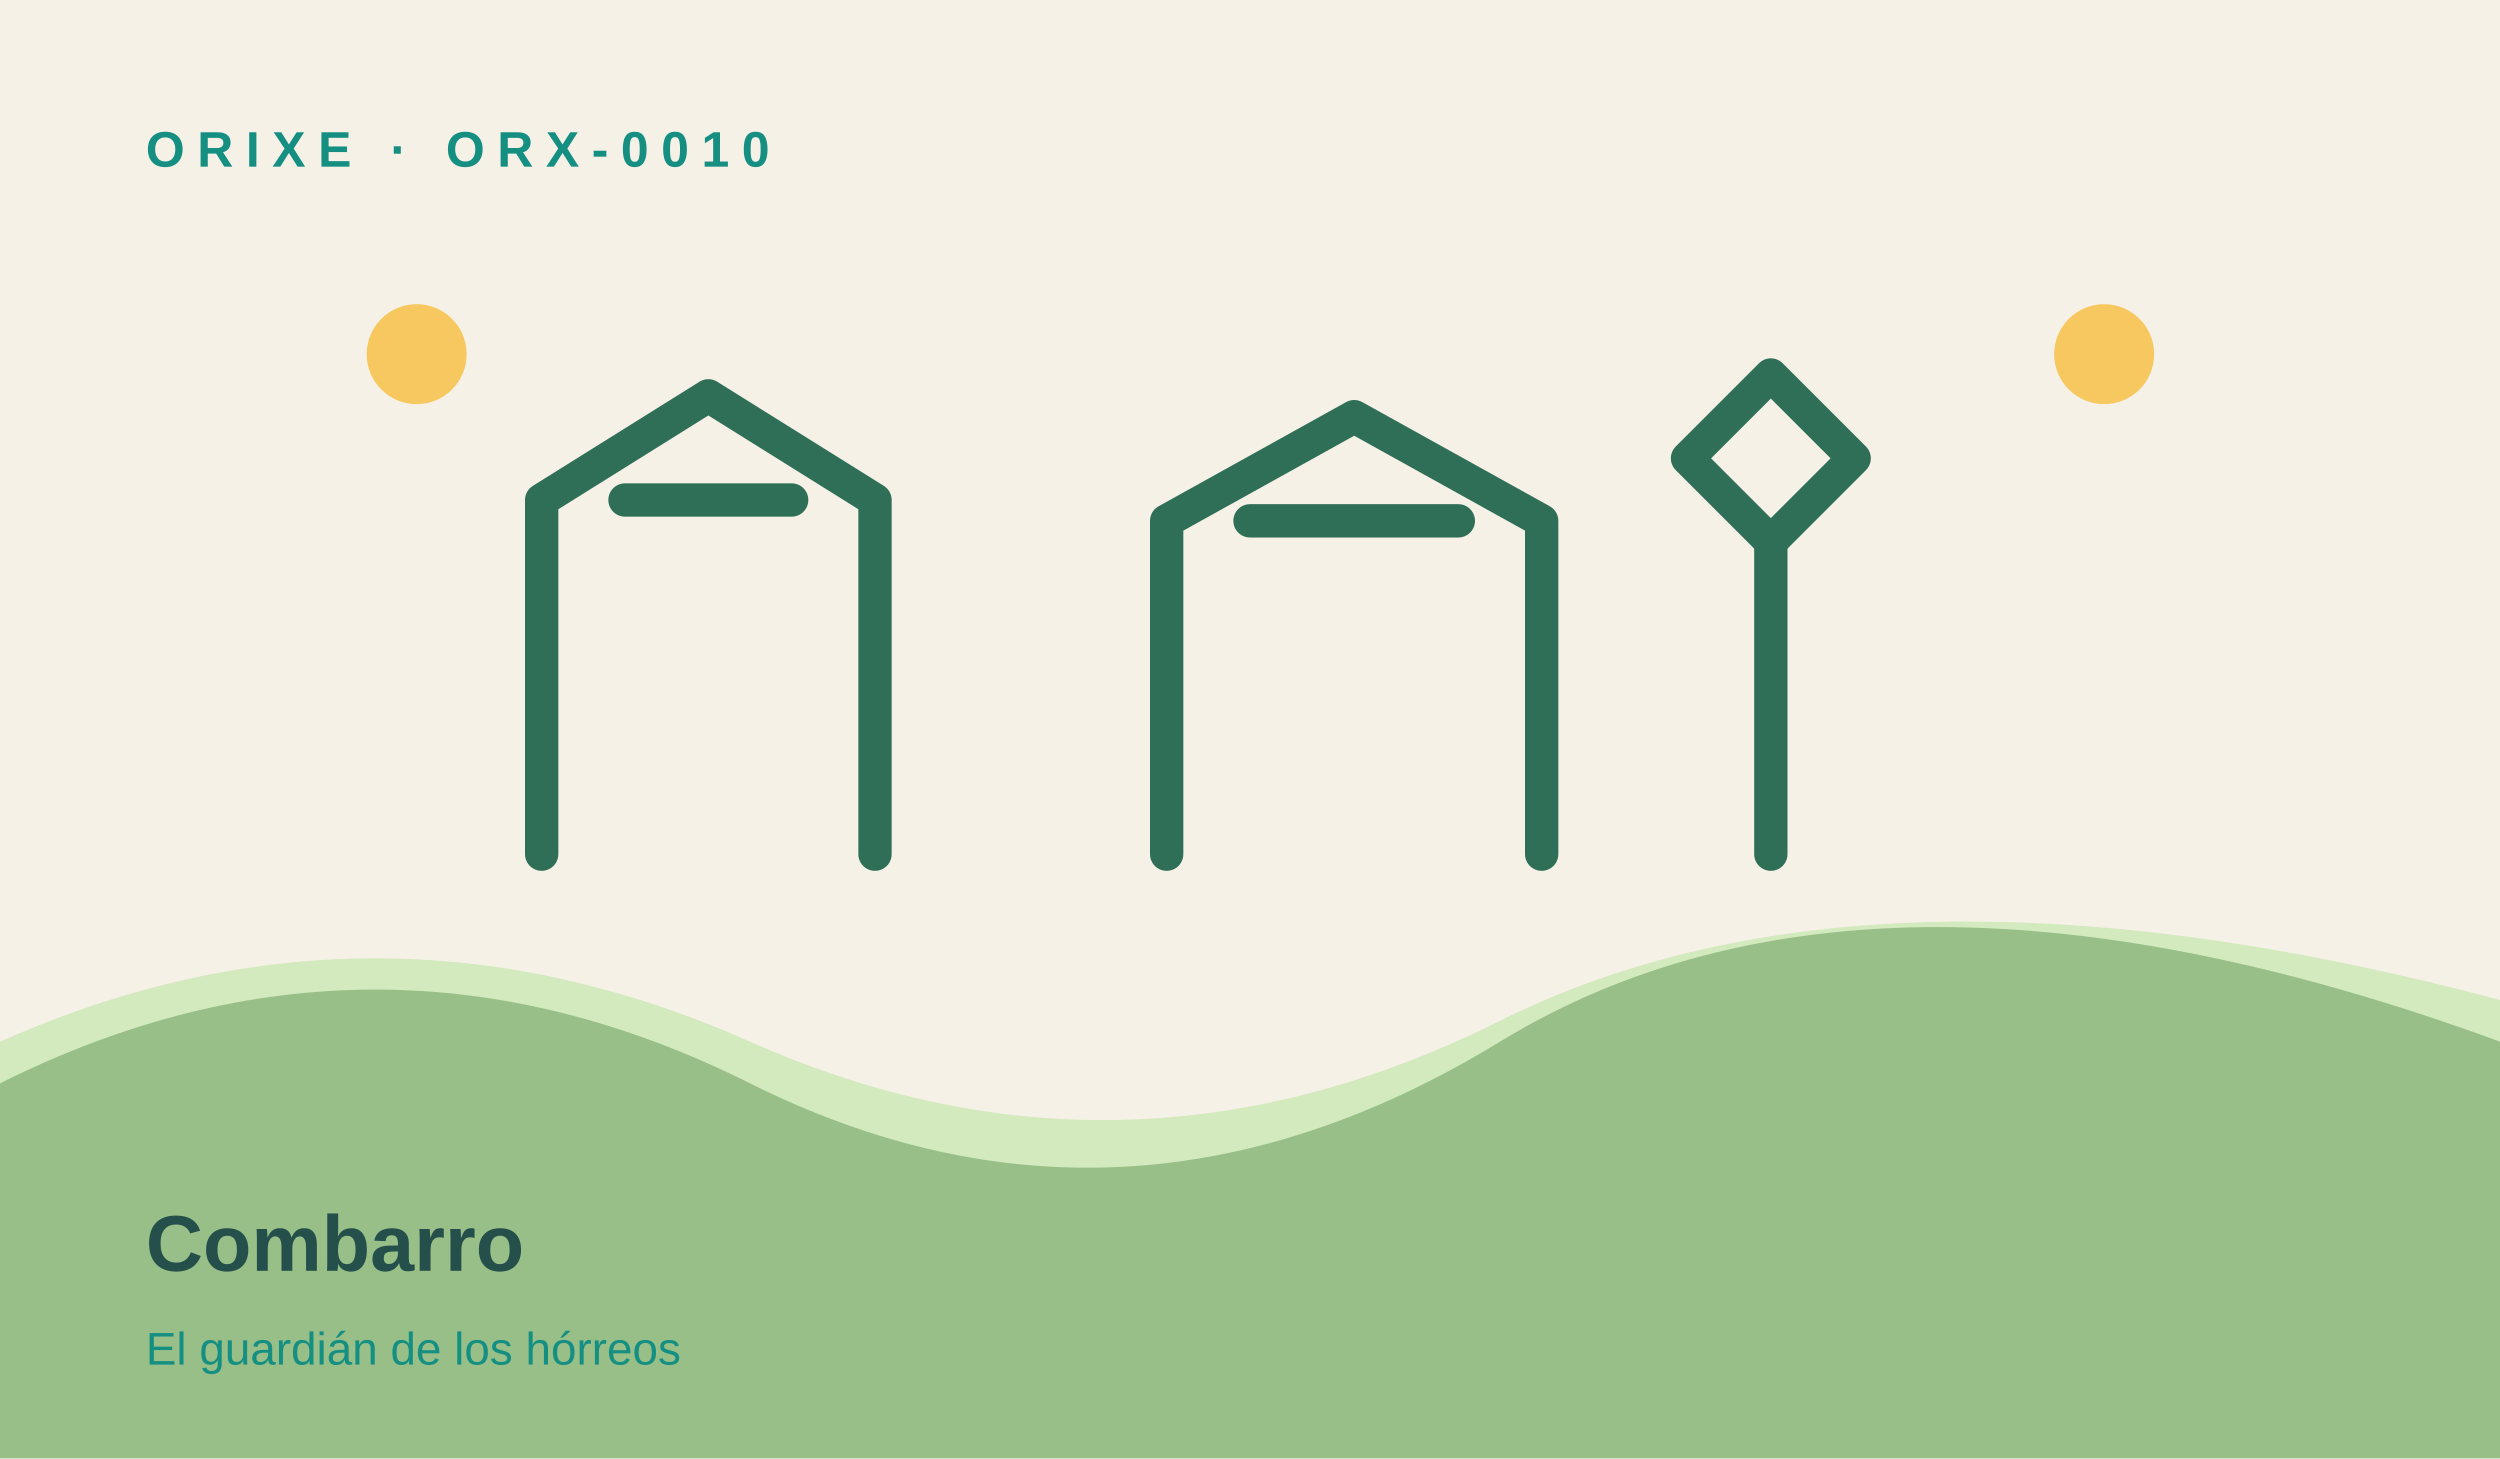
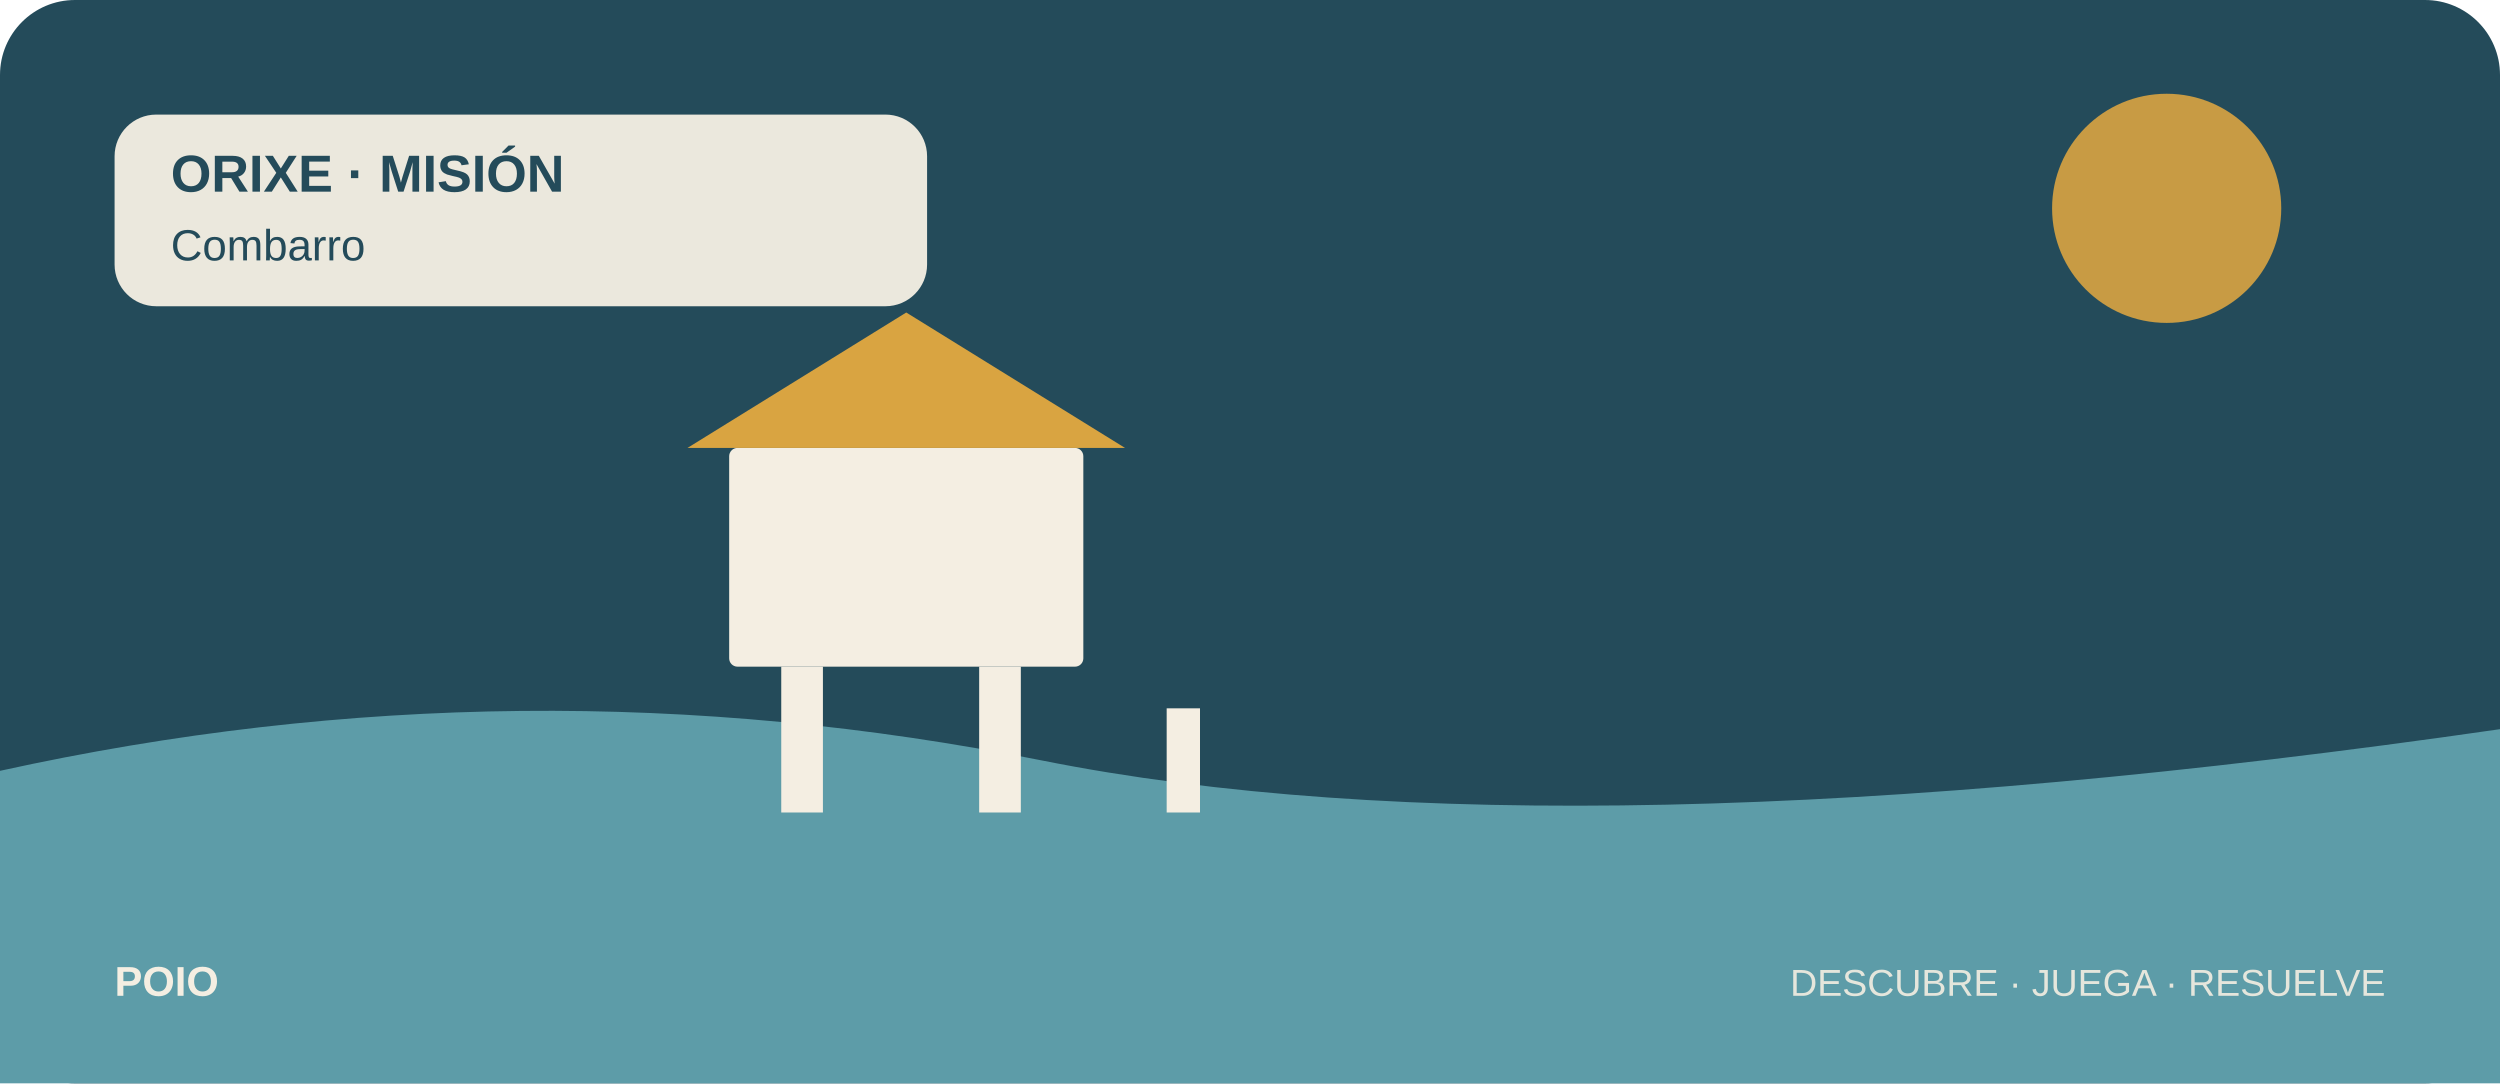
- <svg xmlns="http://www.w3.org/2000/svg" viewBox="0 0 1200 700">
-   <rect width="1200" height="700" fill="#f6f1e7" />
-   <path d="M0 500 Q180 420 360 500 T720 490 T1200 480 V700 H0Z" fill="#a8df8b" opacity=".45" />
-   <path d="M0 520 Q180 430 360 520 T720 500 T1200 500 V700 H0Z" fill="#77a96a" opacity=".65" />
-   <text x="70" y="80" font-family="Arial,sans-serif" font-size="24" font-weight="700" letter-spacing="6" fill="#168f83">ORIXE · ORX-0010</text>
-   <g fill="none" stroke="#2f6f57" stroke-width="16" stroke-linecap="round" stroke-linejoin="round">
-     <path d="M260 410 V240 L340 190 L420 240 V410" />
-     <path d="M300 240 H380" />
-     <path d="M560 410 V250 L650 200 L740 250 V410" />
-     <path d="M600 250 H700" />
-     <path d="M850 410 V260" />
-     <path d="M850 260 L810 220 L850 180 L890 220 Z" />
-   </g>
-   <g fill="#f6c85f">
-     <circle cx="200" cy="170" r="24" />
-     <circle cx="1010" cy="170" r="24" />
-   </g>
-   <text x="70" y="610" font-family="Arial,sans-serif" font-size="38" font-weight="700" fill="#244f4b">Combarro</text>
-   <text x="70" y="655" font-family="Arial,sans-serif" font-size="22" fill="#168f83">El guardián de los hórreos</text>
+ <svg xmlns="http://www.w3.org/2000/svg" viewBox="0 0 1200 520" role="img" aria-label="Combarro">
+   <rect width="1200" height="520" rx="36" fill="#244b5a" />
+   <circle cx="1040" cy="100" r="55" fill="#d9a441" opacity=".9" />
+   <path d="M0 370 Q250 315 500 365 T1200 350 V520 H0Z" fill="#5d9ca8" />
+   <rect x="350" y="215" width="170" height="105" rx="4" fill="#f4eee2" />
+   <path d="M330 215 L435 150 L540 215Z" fill="#d9a441" />
+   <rect x="375" y="320" width="20" height="70" fill="#f4eee2" />
+   <rect x="470" y="320" width="20" height="70" fill="#f4eee2" />
+   <rect x="560" y="340" width="16" height="50" fill="#f4eee2" />
+   <rect x="55" y="55" width="390" height="92" rx="20" fill="#f4eee2" opacity=".96" />
+   <text x="82" y="92" font-family="Arial,sans-serif" font-size="25" font-weight="700" fill="#244b5a">ORIXE · MISIÓN</text>
+   <text x="82" y="125" font-family="Arial,sans-serif" font-size="21" fill="#244b5a">Combarro</text>
+   <text x="55" y="478" font-family="Arial,sans-serif" font-size="20" font-weight="700" fill="#f4eee2">POIO</text>
+   <text x="1145" y="478" text-anchor="end" font-family="Arial,sans-serif" font-size="18" fill="#f4eee2" opacity=".9">DESCUBRE · JUEGA · RESUELVE</text>
</svg>
